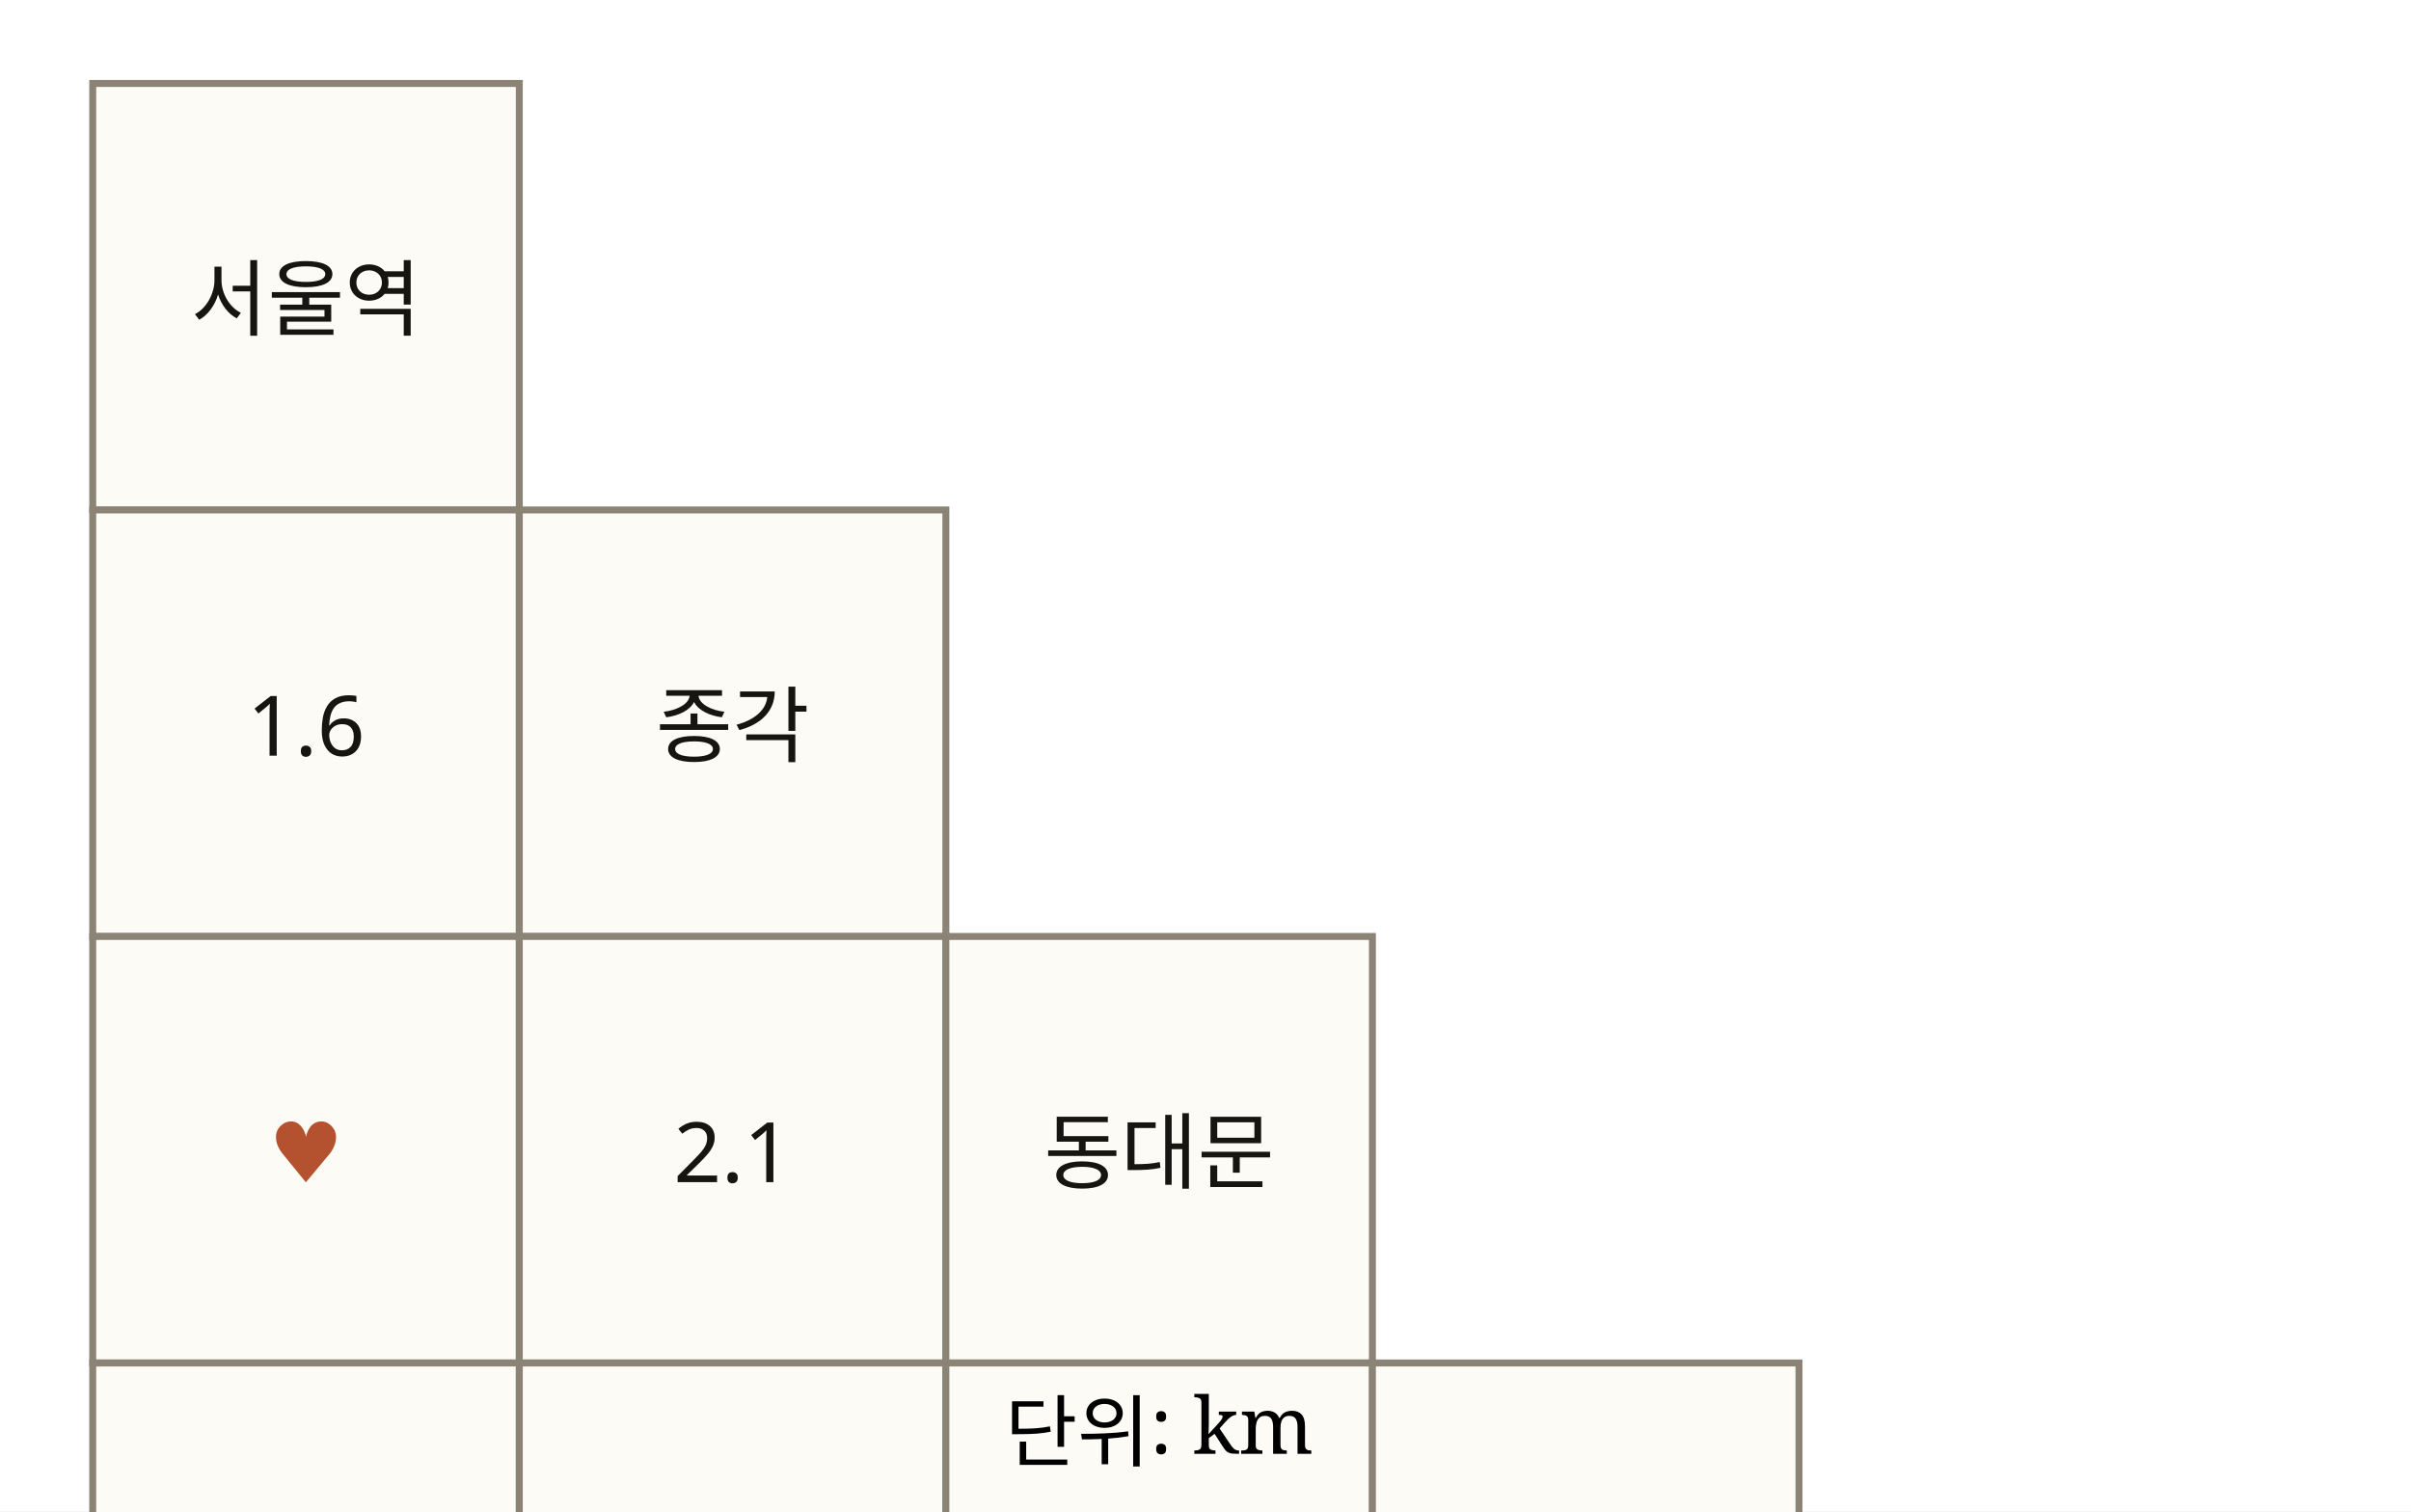
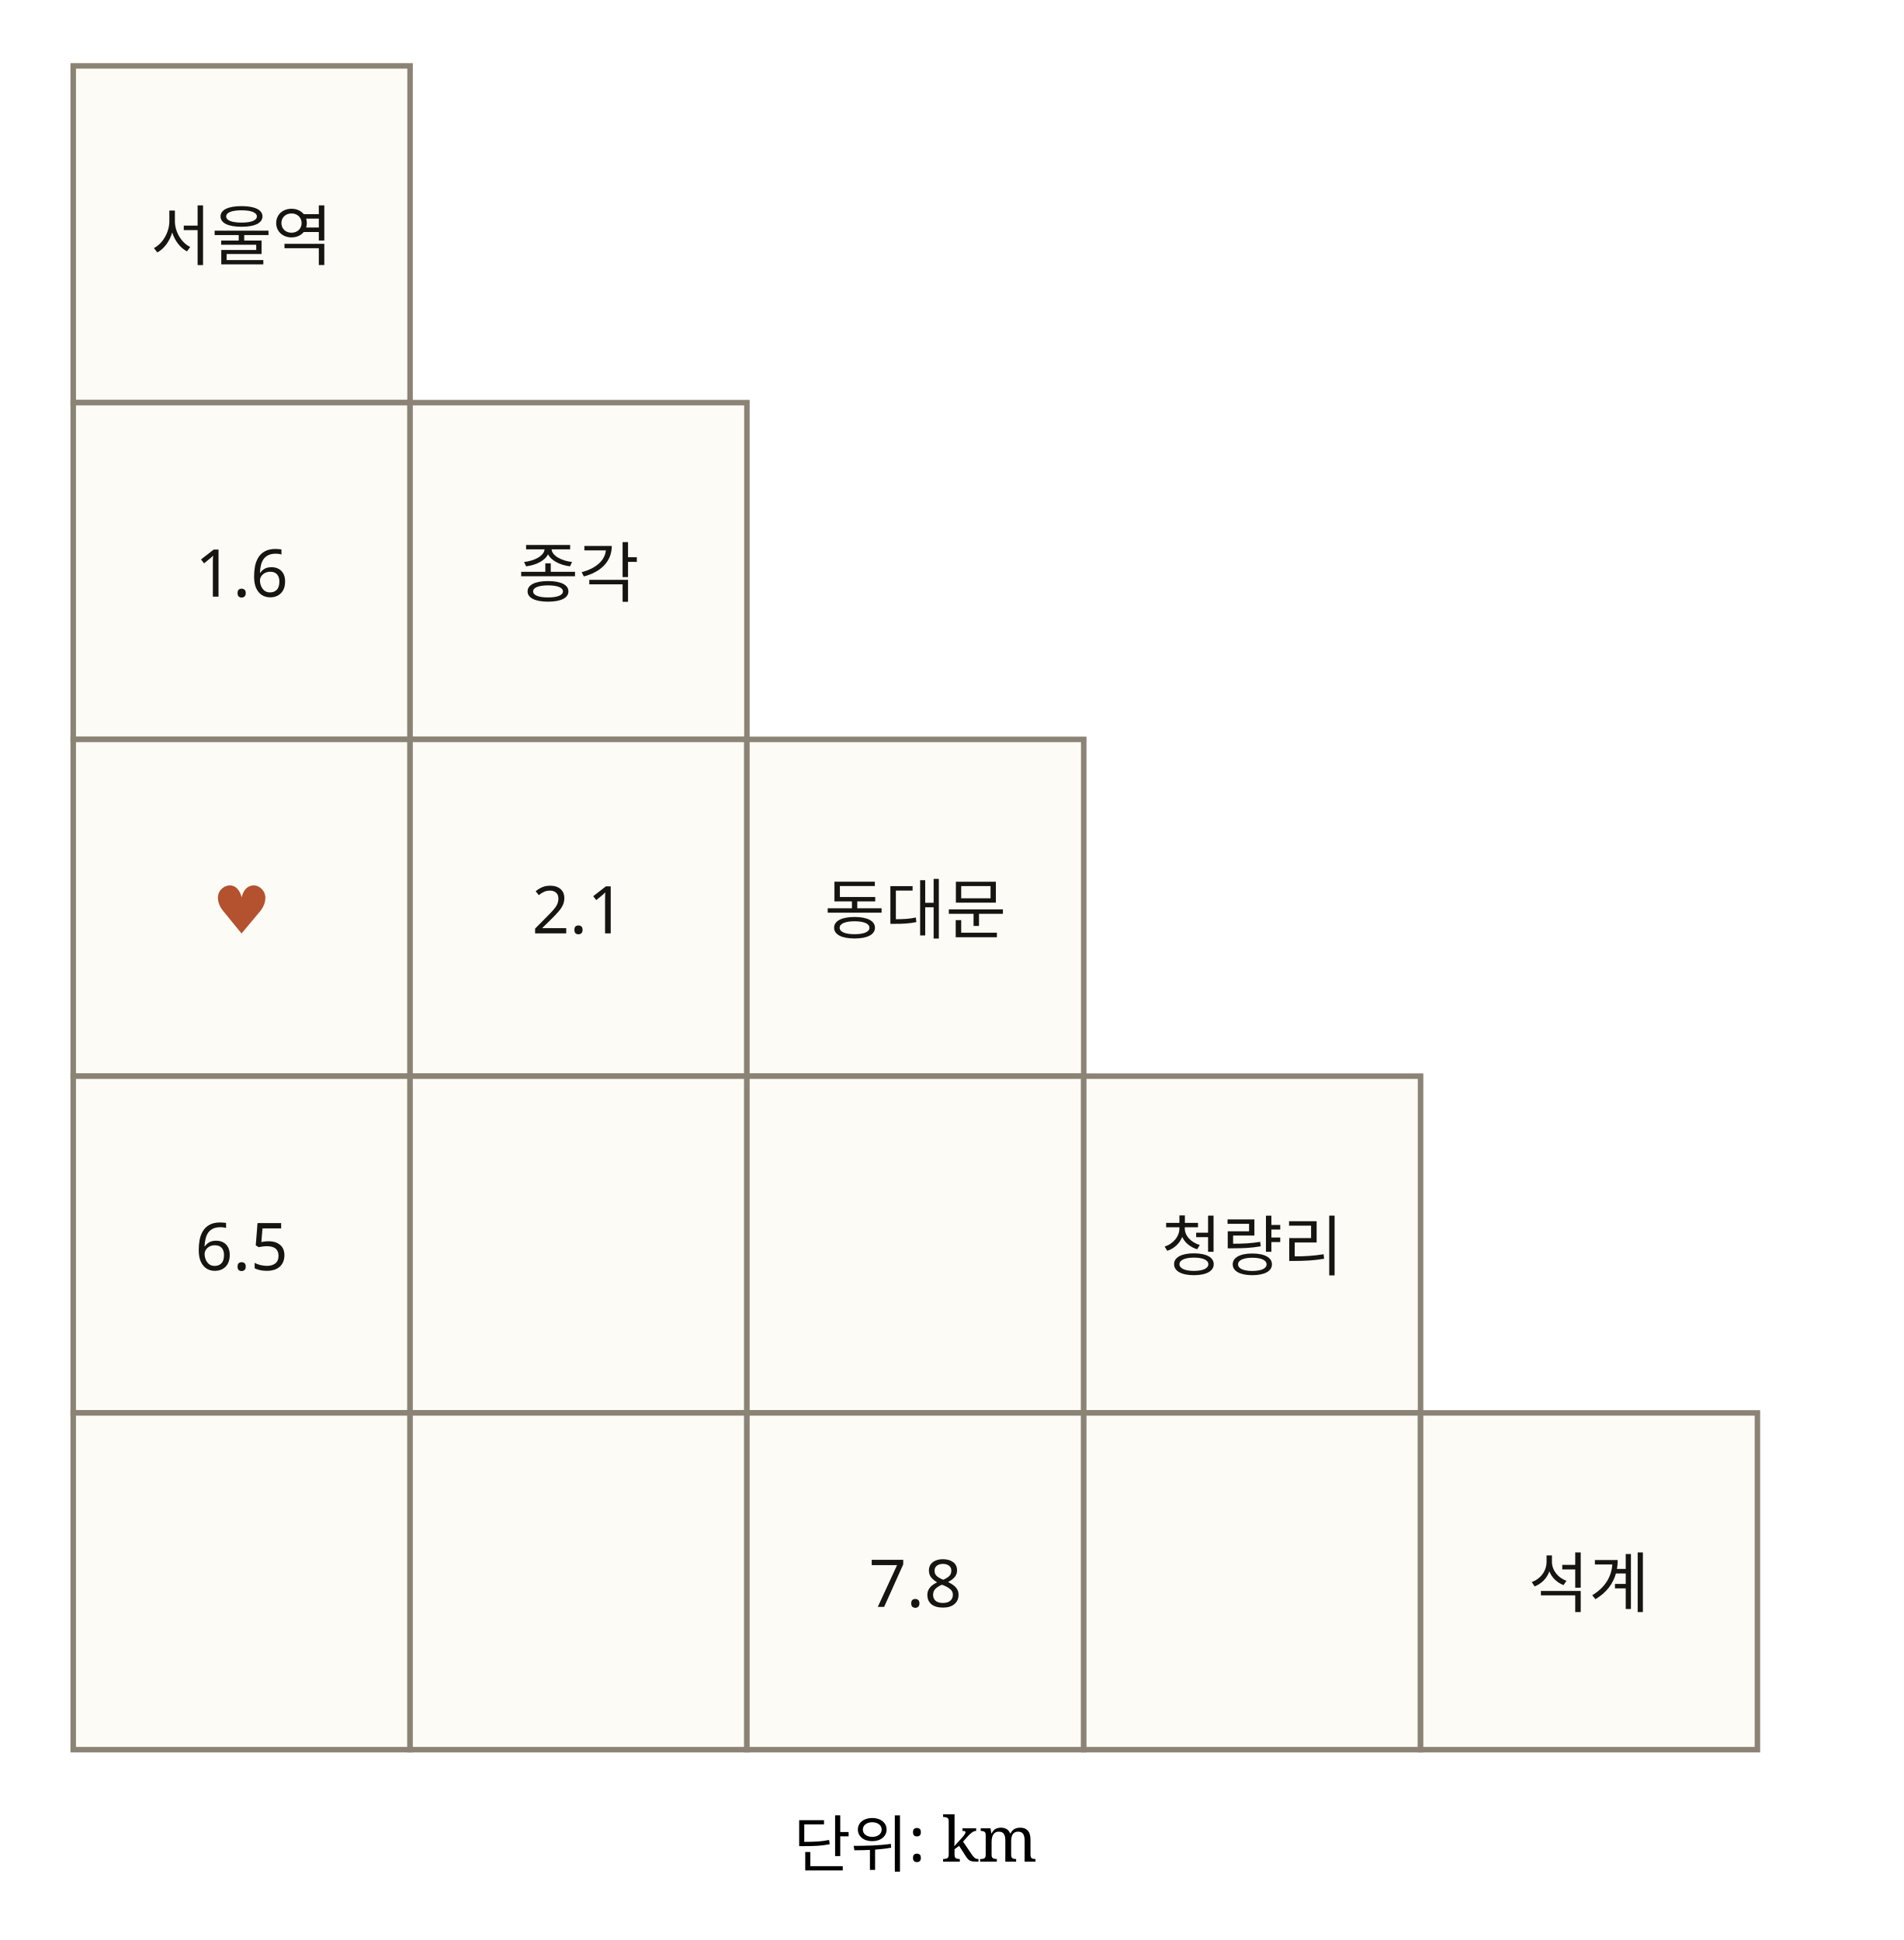
- <svg xmlns="http://www.w3.org/2000/svg" width="520" height="326" viewBox="0 0 520 326">
+ <svg xmlns="http://www.w3.org/2000/svg" width="520" height="530" viewBox="0 0 520 530">
  <rect width="100%" height="100%" fill="white" />
  <rect x="20" y="18" width="92" height="92" fill="#fdfbf5" stroke="#8b8375" stroke-width="1.5" />
  <text x="66.0" y="71.0" text-anchor="middle" font-family="sans-serif" font-size="18" fill="#171512">서울역</text>
  <rect x="20" y="110" width="92" height="92" fill="#fdfbf5" stroke="#8b8375" stroke-width="1.5" />
  <text x="66.0" y="163.0" text-anchor="middle" font-family="sans-serif" font-size="18" fill="#171512">1.6</text>
  <rect x="112" y="110" width="92" height="92" fill="#fdfbf5" stroke="#8b8375" stroke-width="1.5" />
  <text x="158.0" y="163.0" text-anchor="middle" font-family="sans-serif" font-size="18" fill="#171512">종각</text>
  <rect x="20" y="202" width="92" height="92" fill="#fdfbf5" stroke="#8b8375" stroke-width="1.5" />
  <text x="66.0" y="255.0" text-anchor="middle" font-family="sans-serif" font-size="18" fill="#b4512e">♥</text>
  <rect x="112" y="202" width="92" height="92" fill="#fdfbf5" stroke="#8b8375" stroke-width="1.5" />
  <text x="158.0" y="255.0" text-anchor="middle" font-family="sans-serif" font-size="18" fill="#171512">2.1</text>
  <rect x="204" y="202" width="92" height="92" fill="#fdfbf5" stroke="#8b8375" stroke-width="1.5" />
  <text x="250.0" y="255.0" text-anchor="middle" font-family="sans-serif" font-size="18" fill="#171512">동대문</text>
  <rect x="20" y="294" width="92" height="92" fill="#fdfbf5" stroke="#8b8375" stroke-width="1.5" />
  <text x="66.0" y="347.0" text-anchor="middle" font-family="sans-serif" font-size="18" fill="#171512">6.5</text>
  <rect x="112" y="294" width="92" height="92" fill="#fdfbf5" stroke="#8b8375" stroke-width="1.5" />
  <text x="158.0" y="347.0" text-anchor="middle" font-family="sans-serif" font-size="18" fill="#171512" />
  <rect x="204" y="294" width="92" height="92" fill="#fdfbf5" stroke="#8b8375" stroke-width="1.5" />
  <text x="250.0" y="347.0" text-anchor="middle" font-family="sans-serif" font-size="18" fill="#171512" />
  <rect x="296" y="294" width="92" height="92" fill="#fdfbf5" stroke="#8b8375" stroke-width="1.5" />
  <text x="342.0" y="347.0" text-anchor="middle" font-family="sans-serif" font-size="18" fill="#171512">청량리</text>
  <rect x="20" y="386" width="92" height="92" fill="#fdfbf5" stroke="#8b8375" stroke-width="1.5" />
  <text x="66.0" y="439.0" text-anchor="middle" font-family="sans-serif" font-size="18" fill="#171512" />
  <rect x="112" y="386" width="92" height="92" fill="#fdfbf5" stroke="#8b8375" stroke-width="1.5" />
  <text x="158.0" y="439.0" text-anchor="middle" font-family="sans-serif" font-size="18" fill="#171512" />
  <rect x="204" y="386" width="92" height="92" fill="#fdfbf5" stroke="#8b8375" stroke-width="1.5" />
  <text x="250.0" y="439.0" text-anchor="middle" font-family="sans-serif" font-size="18" fill="#171512">7.8</text>
  <rect x="296" y="386" width="92" height="92" fill="#fdfbf5" stroke="#8b8375" stroke-width="1.5" />
  <text x="342.0" y="439.0" text-anchor="middle" font-family="sans-serif" font-size="18" fill="#171512" />
  <rect x="388" y="386" width="92" height="92" fill="#fdfbf5" stroke="#8b8375" stroke-width="1.5" />
  <text x="434.0" y="439.0" text-anchor="middle" font-family="sans-serif" font-size="18" fill="#171512">석계</text>
-   <text x="250" y="315" text-anchor="middle" font-family="serif" font-size="17">단위: km</text>
+   <text x="250" y="510" text-anchor="middle" font-family="serif" font-size="17">단위: km</text>
</svg>
